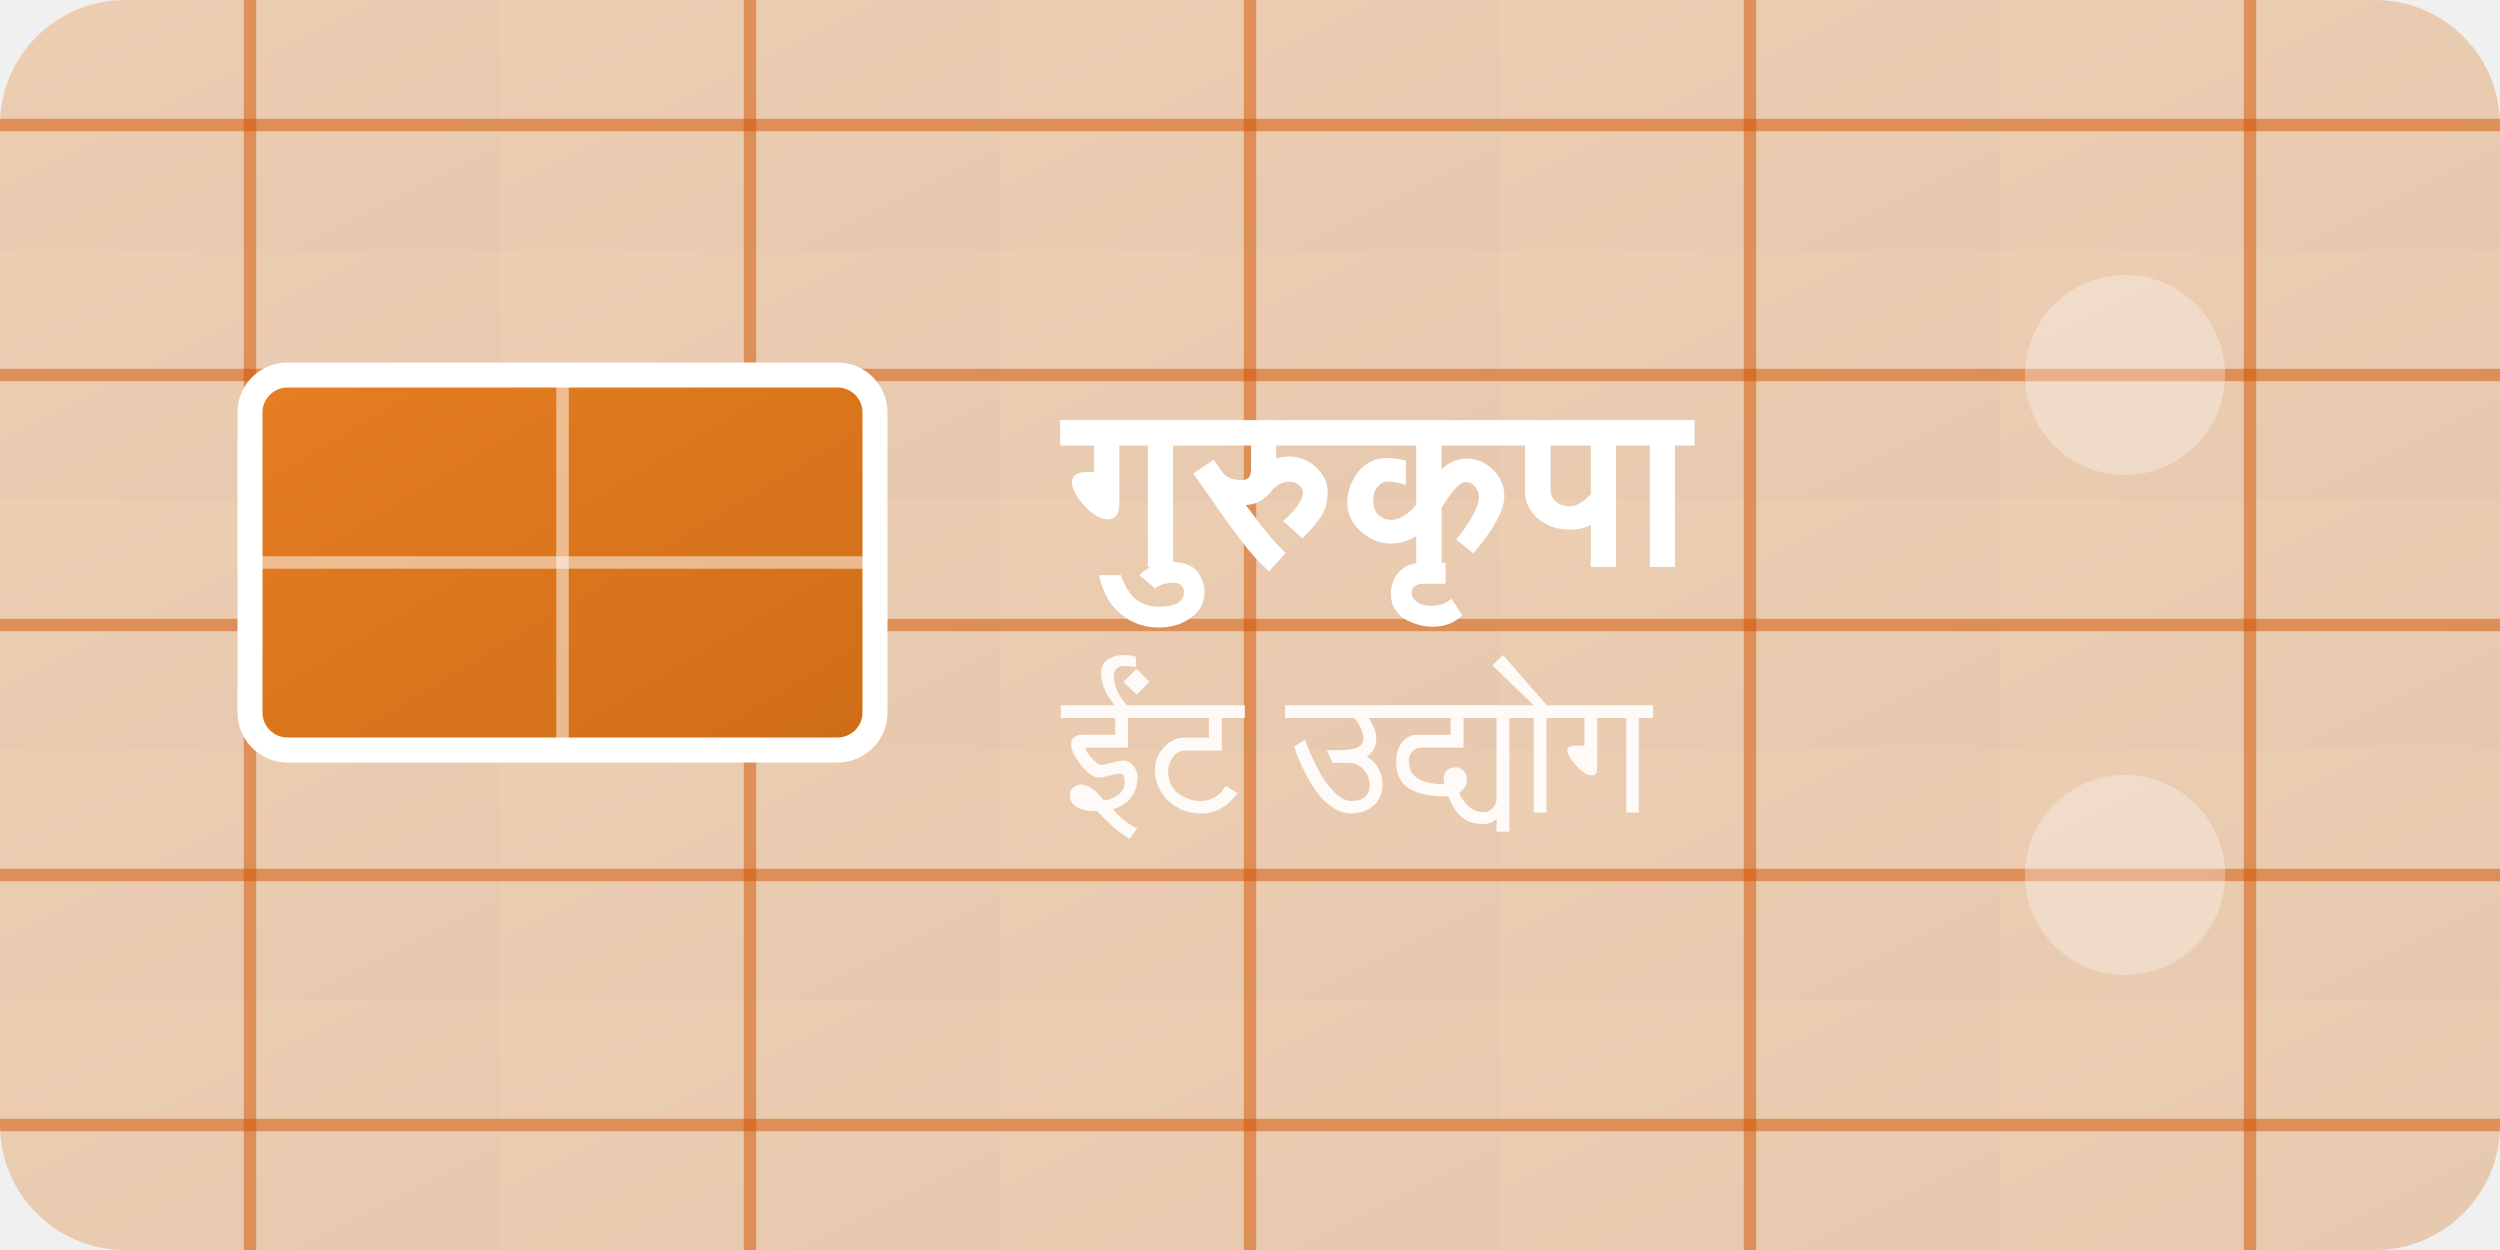
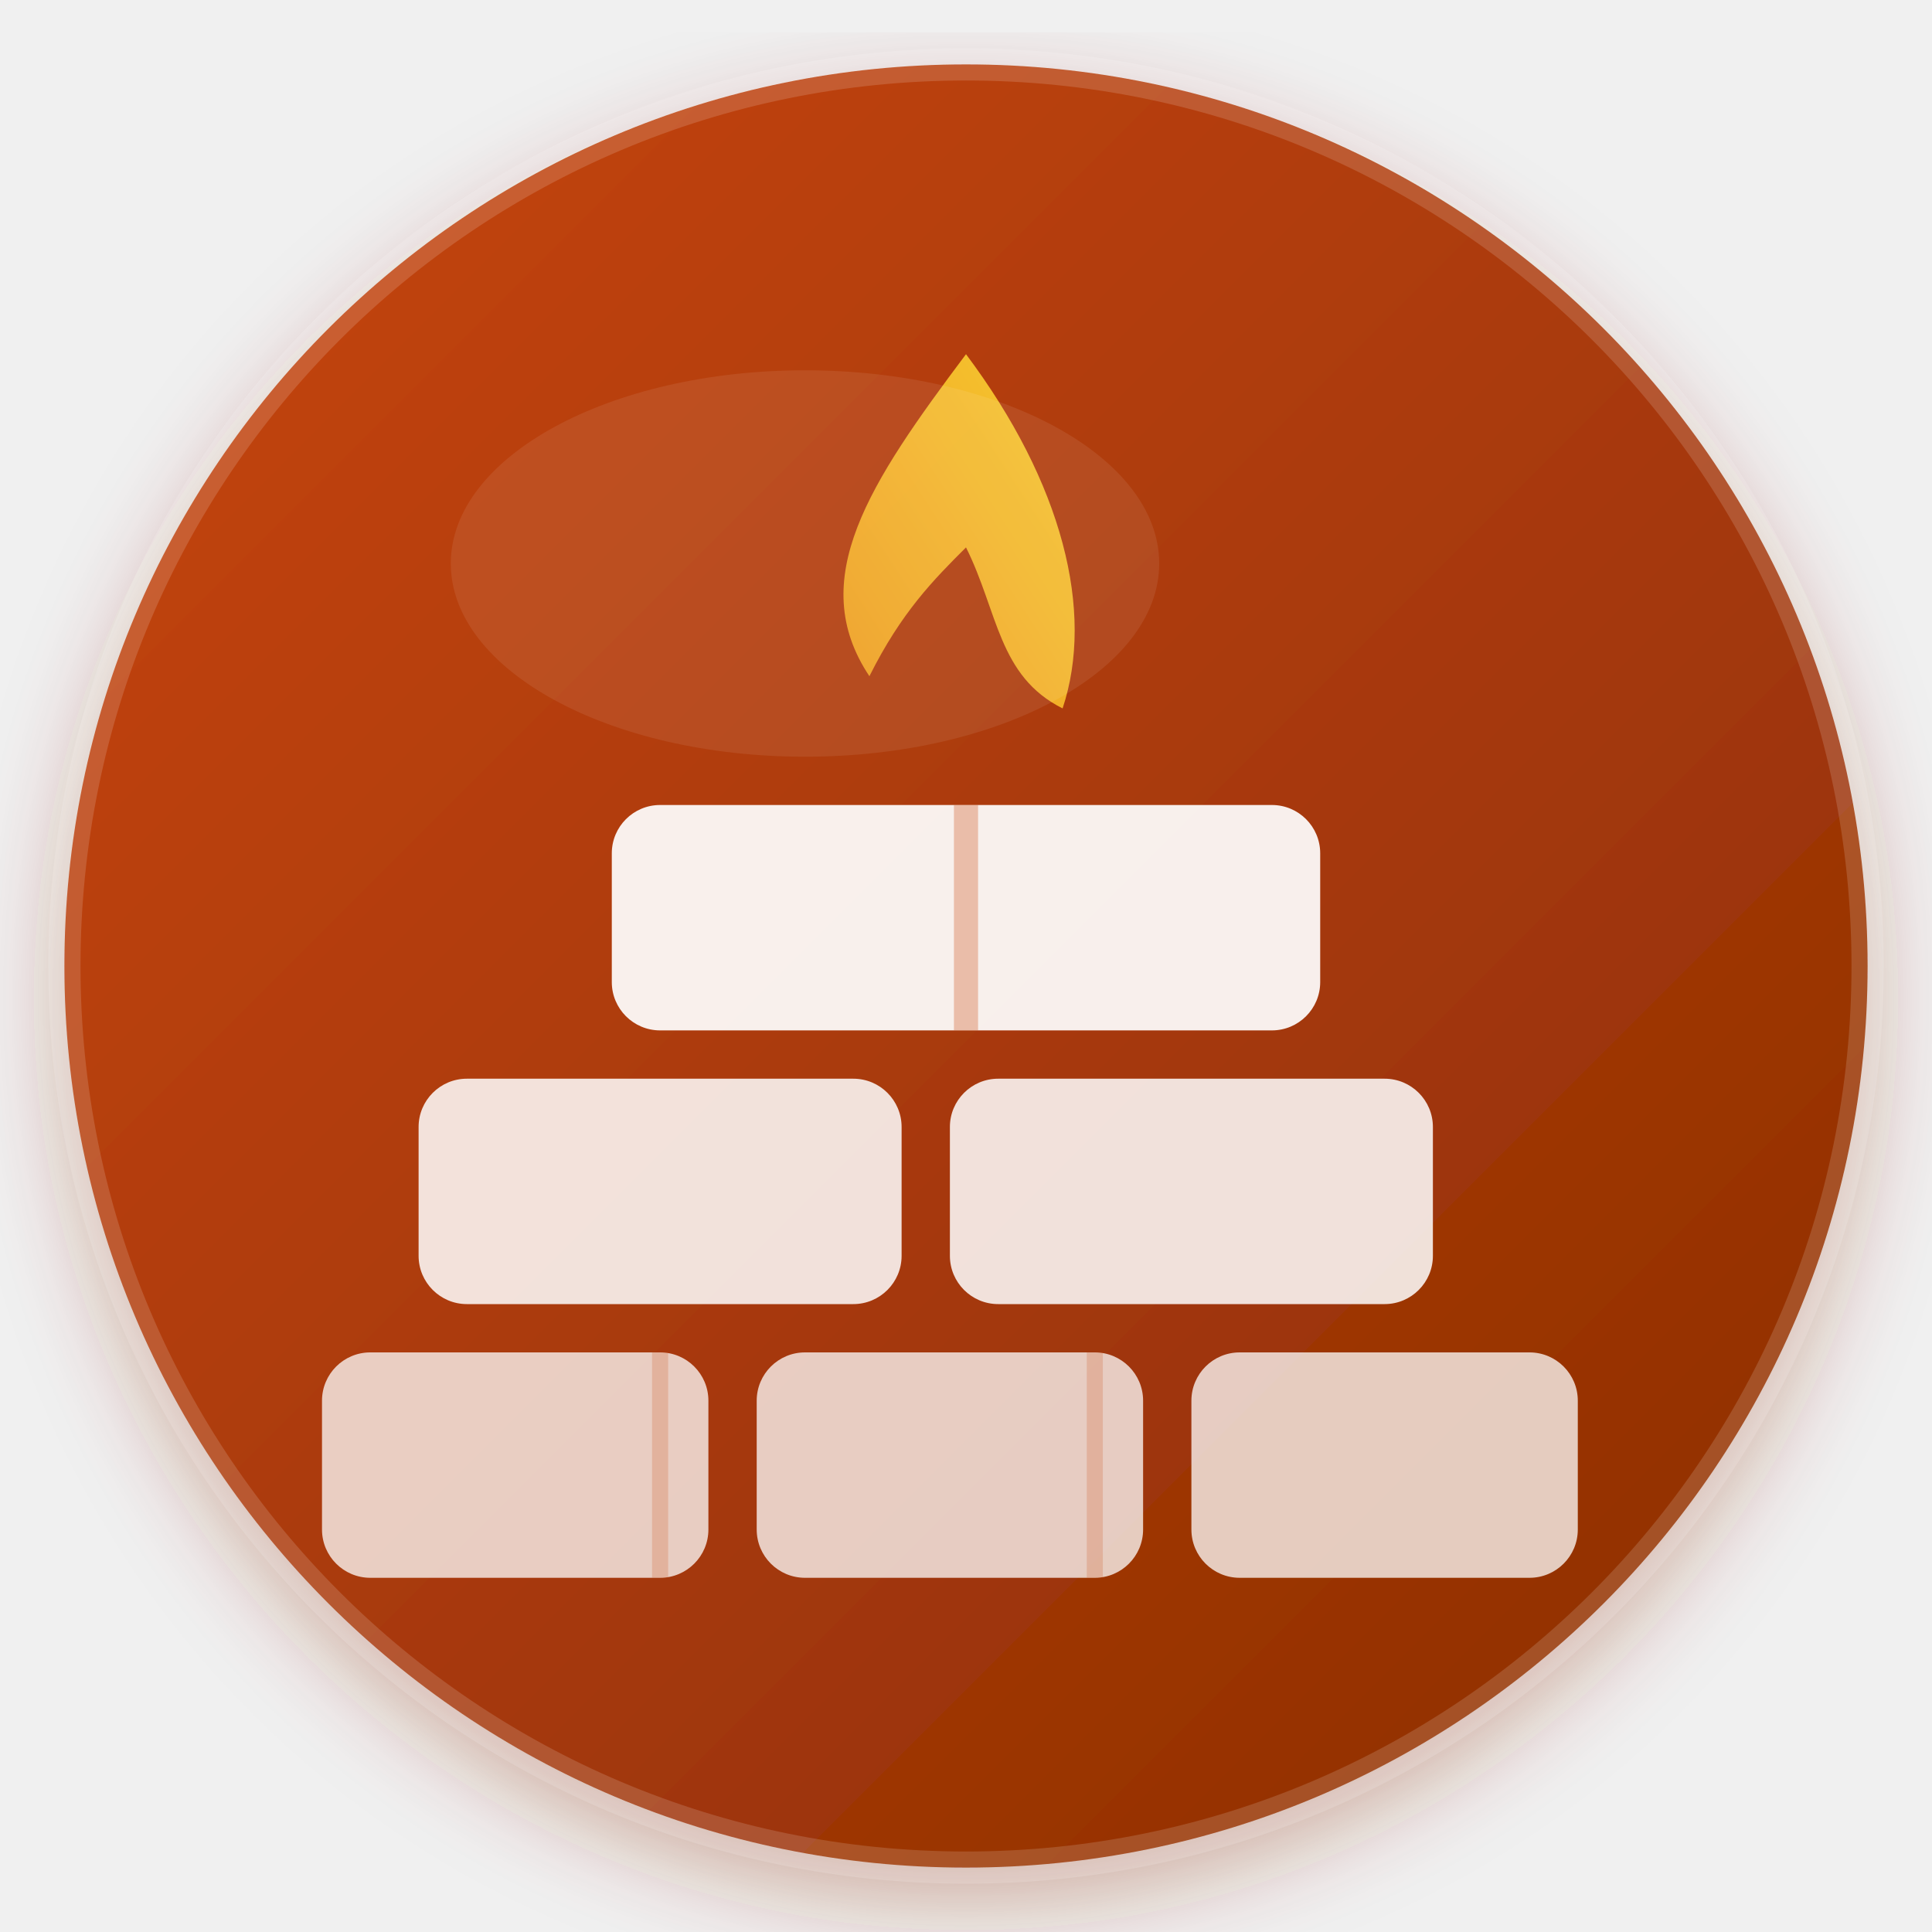
- <svg xmlns="http://www.w3.org/2000/svg" width="200" height="100">
+ <svg xmlns="http://www.w3.org/2000/svg" viewBox="0 0 120 120" width="120" height="120" role="img" aria-label="Gurukripa Bricks Logo">
  <defs>
-     <linearGradient id="brickGradient" x1="0%" y1="0%" x2="100%" y2="100%">
-       <stop offset="0%" style="stop-color:#e67e22;stop-opacity:1" />
-       <stop offset="100%" style="stop-color:#cf6d17;stop-opacity:1" />
+     <linearGradient id="brickGrad" x1="0%" y1="0%" x2="100%" y2="100%">
+       <stop offset="0%" style="stop-color:#C8460A;stop-opacity:1" />
+       <stop offset="100%" style="stop-color:#8B2E05;stop-opacity:1" />
    </linearGradient>
-     <pattern id="brickPattern" x="0" y="0" width="40" height="20" patternUnits="userSpaceOnUse">
-       <rect width="40" height="20" fill="url(#brickGradient)" opacity="0.3" />
-       <line x1="0" y1="10" x2="40" y2="10" stroke="#d35400" stroke-width="1" opacity="0.5" />
-       <line x1="20" y1="0" x2="20" y2="20" stroke="#d35400" stroke-width="1" opacity="0.5" />
-     </pattern>
+     <linearGradient id="flameGrad" x1="0%" y1="100%" x2="100%" y2="0%">
+       <stop offset="0%" style="stop-color:#F5A623;stop-opacity:1" />
+       <stop offset="100%" style="stop-color:#FDD835;stop-opacity:1" />
+     </linearGradient>
+     <filter id="shadow" x="-10%" y="-10%" width="120%" height="120%">
+       <feDropShadow dx="0" dy="2" stdDeviation="3" flood-color="rgba(139,46,5,0.35)" />
+     </filter>
  </defs>
-   <rect width="200" height="100" fill="url(#brickPattern)" rx="10" />
-   <rect x="20" y="30" width="50" height="30" fill="url(#brickGradient)" rx="3" stroke="#fff" stroke-width="2" />
-   <line x1="20" y1="45" x2="70" y2="45" stroke="#fff" stroke-width="1" opacity="0.5" />
-   <line x1="45" y1="30" x2="45" y2="60" stroke="#fff" stroke-width="1" opacity="0.5" />
-   <text x="85" y="45" font-family="Arial, sans-serif" font-size="18" font-weight="bold" fill="#fff">
-     गुरुकृपा
-   </text>
-   <text x="85" y="65" font-family="Arial, sans-serif" font-size="14" fill="#fff" opacity="0.9">
-     ईंट उद्योग
-   </text>
-   <circle cx="170" cy="30" r="8" fill="#fff" opacity="0.3" />
-   <circle cx="170" cy="70" r="8" fill="#fff" opacity="0.3" />
+   <circle cx="60" cy="60" r="56" fill="url(#brickGrad)" filter="url(#shadow)" />
+   <circle cx="60" cy="60" r="56" fill="none" stroke="rgba(255,255,255,0.15)" stroke-width="2" />
+   <path d="M60 22 C54 30 50 36 54 42 C56 38 58 36 60 34 C62 38 62 42 66 44 C68 38 66 30 60 22Z" fill="url(#flameGrad)" opacity="0.9" />
+   <rect x="38" y="50" width="44" height="14" rx="3" fill="rgba(255,255,255,0.92)" />
+   <line x1="60" y1="50" x2="60" y2="64" stroke="rgba(200,70,10,0.3)" stroke-width="1.5" />
+   <rect x="26" y="67" width="30" height="14" rx="3" fill="rgba(255,255,255,0.85)" />
+   <rect x="59" y="67" width="30" height="14" rx="3" fill="rgba(255,255,255,0.85)" />
+   <rect x="20" y="84" width="24" height="14" rx="3" fill="rgba(255,255,255,0.75)" />
+   <rect x="47" y="84" width="24" height="14" rx="3" fill="rgba(255,255,255,0.75)" />
+   <rect x="74" y="84" width="24" height="14" rx="3" fill="rgba(255,255,255,0.75)" />
+   <line x1="41" y1="84" x2="41" y2="98" stroke="rgba(200,70,10,0.2)" stroke-width="1" />
+   <line x1="68" y1="84" x2="68" y2="98" stroke="rgba(200,70,10,0.2)" stroke-width="1" />
+   <ellipse cx="50" cy="35" rx="22" ry="12" fill="rgba(255,255,255,0.08)" />
</svg>
